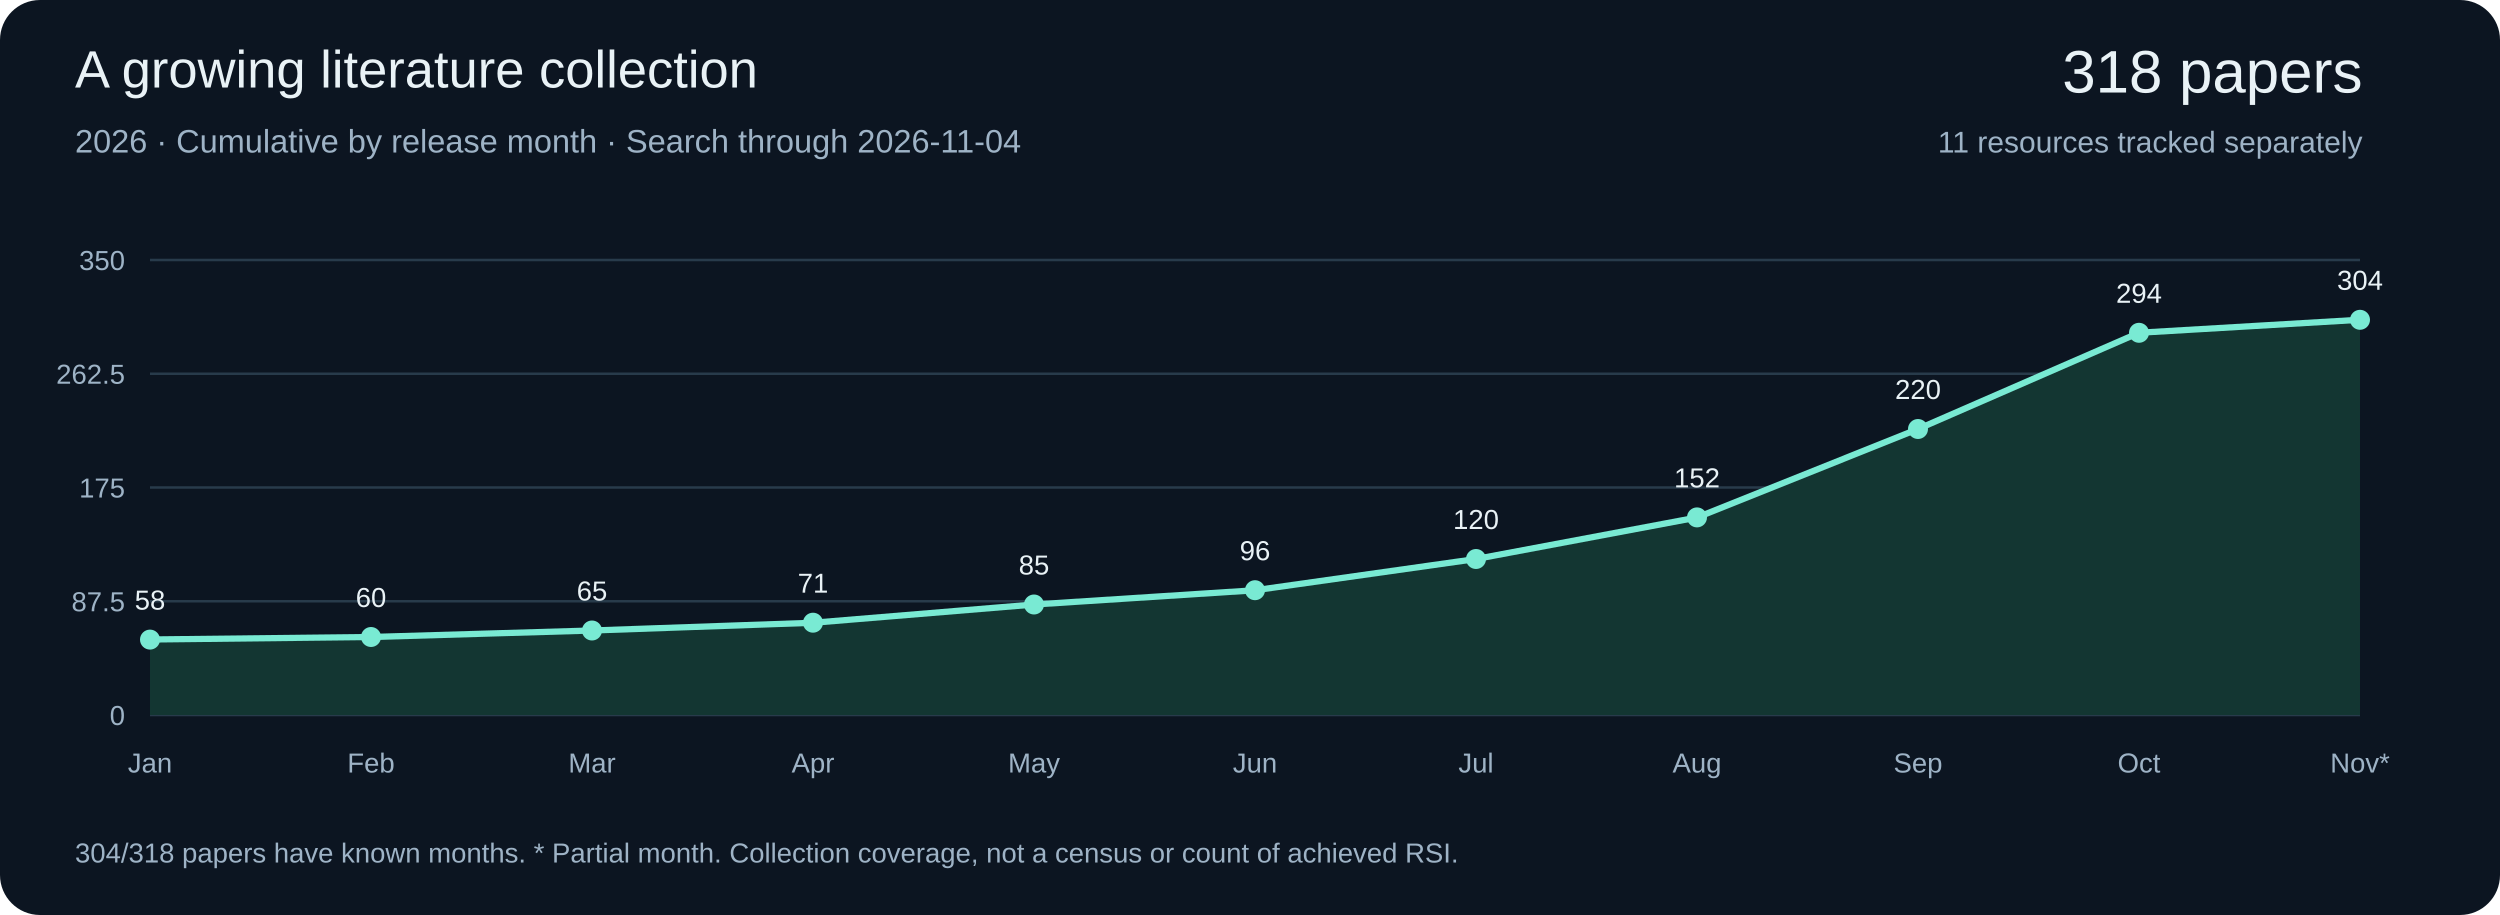
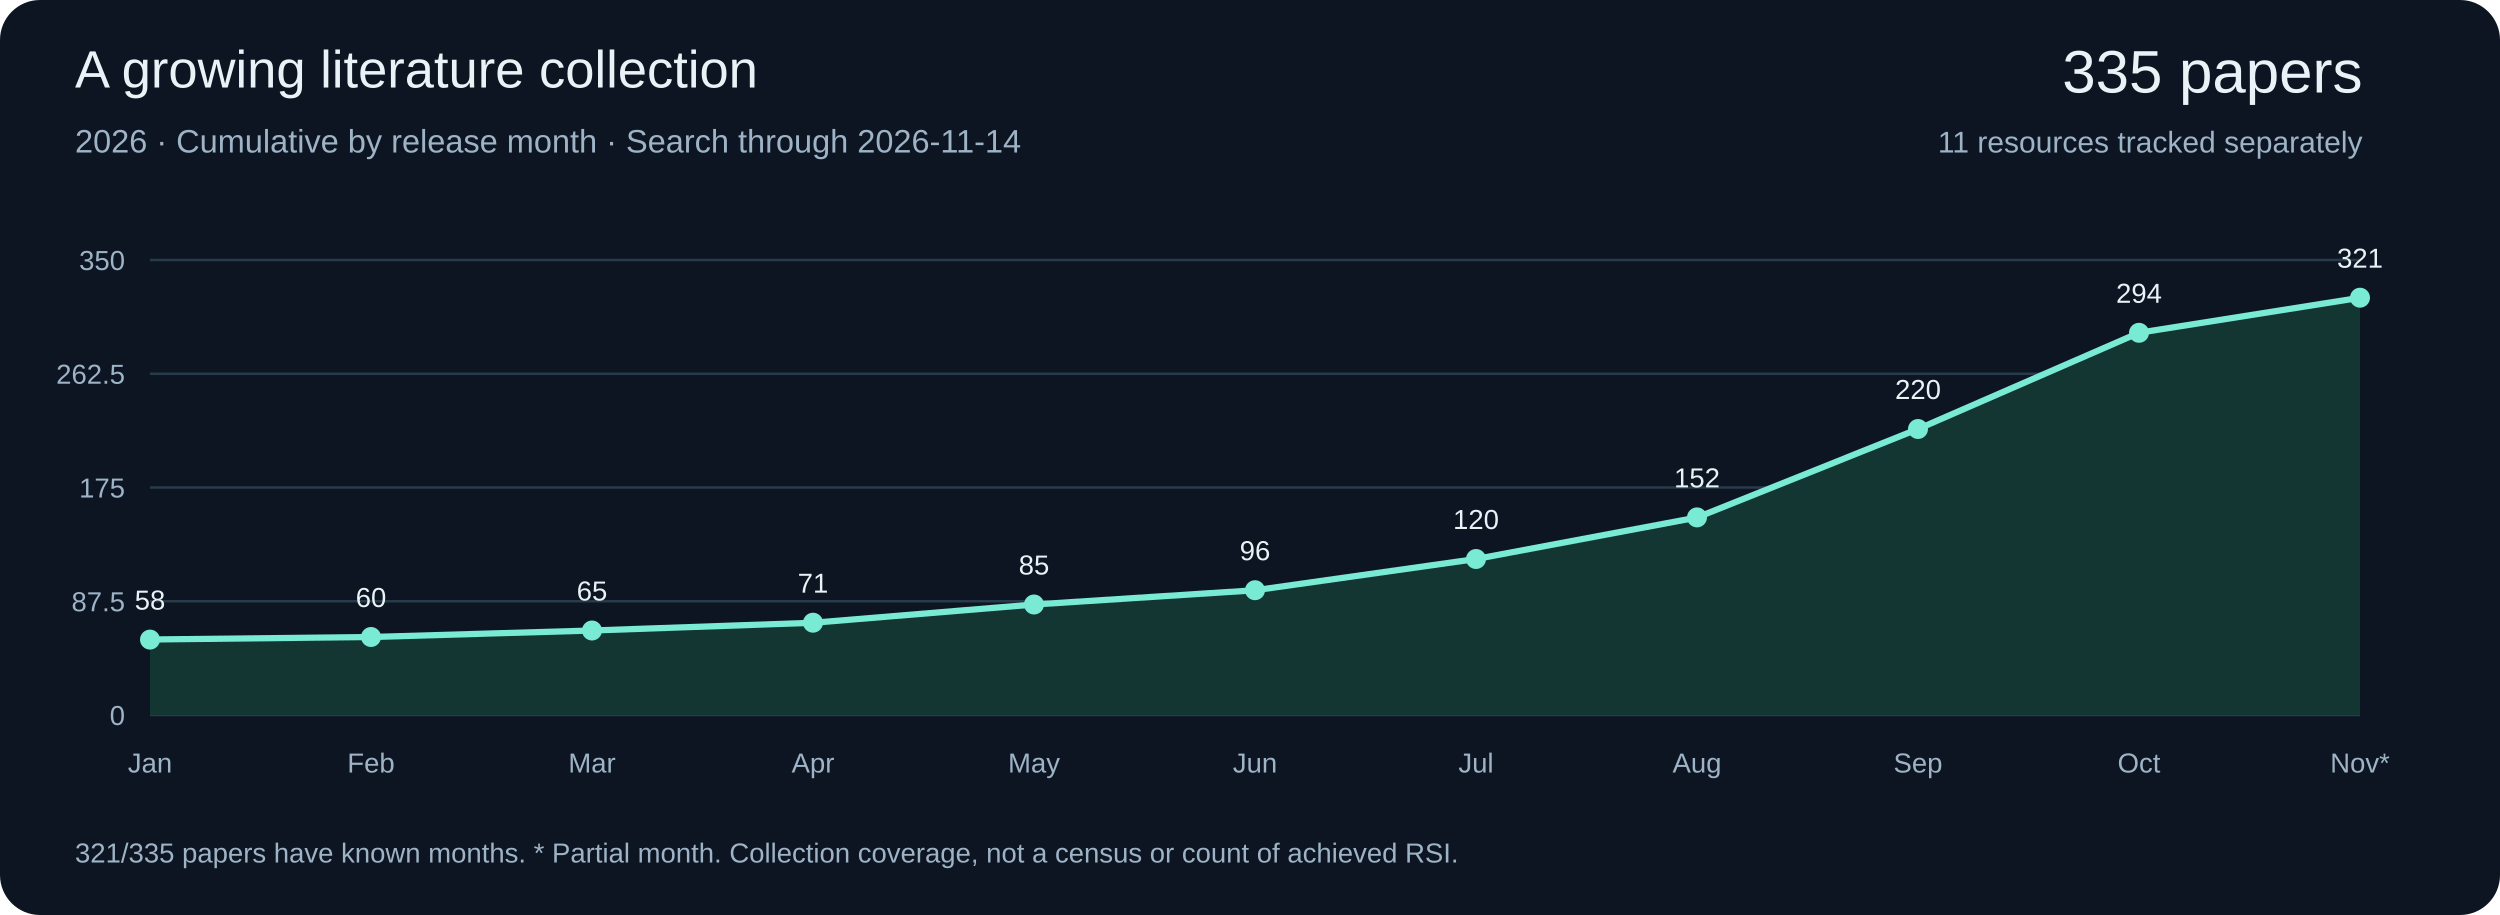
<svg xmlns="http://www.w3.org/2000/svg" width="1000" height="366" viewBox="0 0 1000 366" role="img" aria-labelledby="title desc">
  <rect width="1000" height="366" rx="16" fill="#0c1521" />
  <g font-family="Arial,sans-serif" fill="#e9f2f6">
    <text x="30" y="35" font-size="21">A growing literature collection</text>
-     <text x="30" y="61" font-size="13" fill="#9eb3c6">2026 · Cumulative by release month · Search through 2026-11-04</text>
-     <text x="945" y="37" text-anchor="end" font-size="24">318 papers</text>
+     <text x="30" y="61" font-size="13" fill="#9eb3c6">2026 · Cumulative by release month · Search through 2026-11-14</text>
+     <text x="945" y="37" text-anchor="end" font-size="24">335 papers</text>
    <text x="945" y="61" text-anchor="end" font-size="12" fill="#9eb3c6">11 resources tracked separately</text>
    <path d="M60 286.0h884" stroke="#283b4b" />
    <text x="50" y="290.0" text-anchor="end" font-size="11" fill="#9eb3c6">0</text>
    <path d="M60 240.5h884" stroke="#283b4b" />
    <text x="50" y="244.5" text-anchor="end" font-size="11" fill="#9eb3c6">87.5</text>
    <path d="M60 195.0h884" stroke="#283b4b" />
    <text x="50" y="199.0" text-anchor="end" font-size="11" fill="#9eb3c6">175</text>
    <path d="M60 149.5h884" stroke="#283b4b" />
    <text x="50" y="153.5" text-anchor="end" font-size="11" fill="#9eb3c6">262.5</text>
    <path d="M60 104.0h884" stroke="#283b4b" />
    <text x="50" y="108.0" text-anchor="end" font-size="11" fill="#9eb3c6">350</text>
-     <polygon points="60,286 60.0,255.8 148.4,254.8 236.8,252.2 325.2,249.1 413.6,241.8 502.0,236.1 590.4,223.6 678.8,207.0 767.2,171.6 855.6,133.1 944.0,127.9 944,286" fill="#133632" />
-     <polyline points="60.0,255.8 148.4,254.8 236.8,252.2 325.2,249.1 413.6,241.8 502.0,236.1 590.4,223.6 678.8,207.0 767.2,171.6 855.6,133.1 944.0,127.9" fill="none" stroke="#79ead3" stroke-width="2.5" />
+     <polygon points="60,286 60.0,255.8 148.4,254.8 236.8,252.2 325.2,249.1 413.6,241.8 502.0,236.1 590.4,223.6 678.8,207.0 767.2,171.6 855.6,133.1 944.0,119.1 944,286" fill="#133632" />
+     <polyline points="60.0,255.8 148.4,254.8 236.8,252.2 325.2,249.1 413.6,241.8 502.0,236.1 590.4,223.6 678.8,207.0 767.2,171.6 855.6,133.1 944.0,119.1" fill="none" stroke="#79ead3" stroke-width="2.5" />
    <circle cx="60.0" cy="255.84" r="4" fill="#79ead3" />
    <text x="60.0" y="243.84" text-anchor="middle" font-size="11">58</text>
    <text x="60.0" y="309" text-anchor="middle" font-size="11" fill="#9eb3c6">Jan</text>
    <circle cx="148.4" cy="254.8" r="4" fill="#79ead3" />
    <text x="148.4" y="242.8" text-anchor="middle" font-size="11">60</text>
    <text x="148.4" y="309" text-anchor="middle" font-size="11" fill="#9eb3c6">Feb</text>
    <circle cx="236.8" cy="252.2" r="4" fill="#79ead3" />
    <text x="236.8" y="240.2" text-anchor="middle" font-size="11">65</text>
    <text x="236.8" y="309" text-anchor="middle" font-size="11" fill="#9eb3c6">Mar</text>
    <circle cx="325.2" cy="249.08" r="4" fill="#79ead3" />
    <text x="325.2" y="237.08" text-anchor="middle" font-size="11">71</text>
    <text x="325.2" y="309" text-anchor="middle" font-size="11" fill="#9eb3c6">Apr</text>
    <circle cx="413.6" cy="241.8" r="4" fill="#79ead3" />
    <text x="413.6" y="229.8" text-anchor="middle" font-size="11">85</text>
    <text x="413.6" y="309" text-anchor="middle" font-size="11" fill="#9eb3c6">May</text>
    <circle cx="502.0" cy="236.08" r="4" fill="#79ead3" />
    <text x="502.0" y="224.08" text-anchor="middle" font-size="11">96</text>
    <text x="502.0" y="309" text-anchor="middle" font-size="11" fill="#9eb3c6">Jun</text>
    <circle cx="590.4" cy="223.6" r="4" fill="#79ead3" />
    <text x="590.4" y="211.6" text-anchor="middle" font-size="11">120</text>
    <text x="590.4" y="309" text-anchor="middle" font-size="11" fill="#9eb3c6">Jul</text>
    <circle cx="678.8" cy="206.96" r="4" fill="#79ead3" />
    <text x="678.8" y="194.96" text-anchor="middle" font-size="11">152</text>
    <text x="678.8" y="309" text-anchor="middle" font-size="11" fill="#9eb3c6">Aug</text>
    <circle cx="767.2" cy="171.6" r="4" fill="#79ead3" />
    <text x="767.2" y="159.6" text-anchor="middle" font-size="11">220</text>
    <text x="767.2" y="309" text-anchor="middle" font-size="11" fill="#9eb3c6">Sep</text>
    <circle cx="855.6" cy="133.12" r="4" fill="#79ead3" />
    <text x="855.6" y="121.12" text-anchor="middle" font-size="11">294</text>
    <text x="855.6" y="309" text-anchor="middle" font-size="11" fill="#9eb3c6">Oct</text>
-     <circle cx="944.0" cy="127.92" r="4" fill="#79ead3" />
-     <text x="944.0" y="115.92" text-anchor="middle" font-size="11">304</text>
+     <circle cx="944.0" cy="119.08" r="4" fill="#79ead3" />
+     <text x="944.0" y="107.08" text-anchor="middle" font-size="11">321</text>
    <text x="944.0" y="309" text-anchor="middle" font-size="11" fill="#9eb3c6">Nov*</text>
-     <text x="30" y="345" font-size="11" fill="#9eb3c6">304/318 papers have known months. * Partial month. Collection coverage, not a census or count of achieved RSI.</text>
+     <text x="30" y="345" font-size="11" fill="#9eb3c6">321/335 papers have known months. * Partial month. Collection coverage, not a census or count of achieved RSI.</text>
  </g>
</svg>
